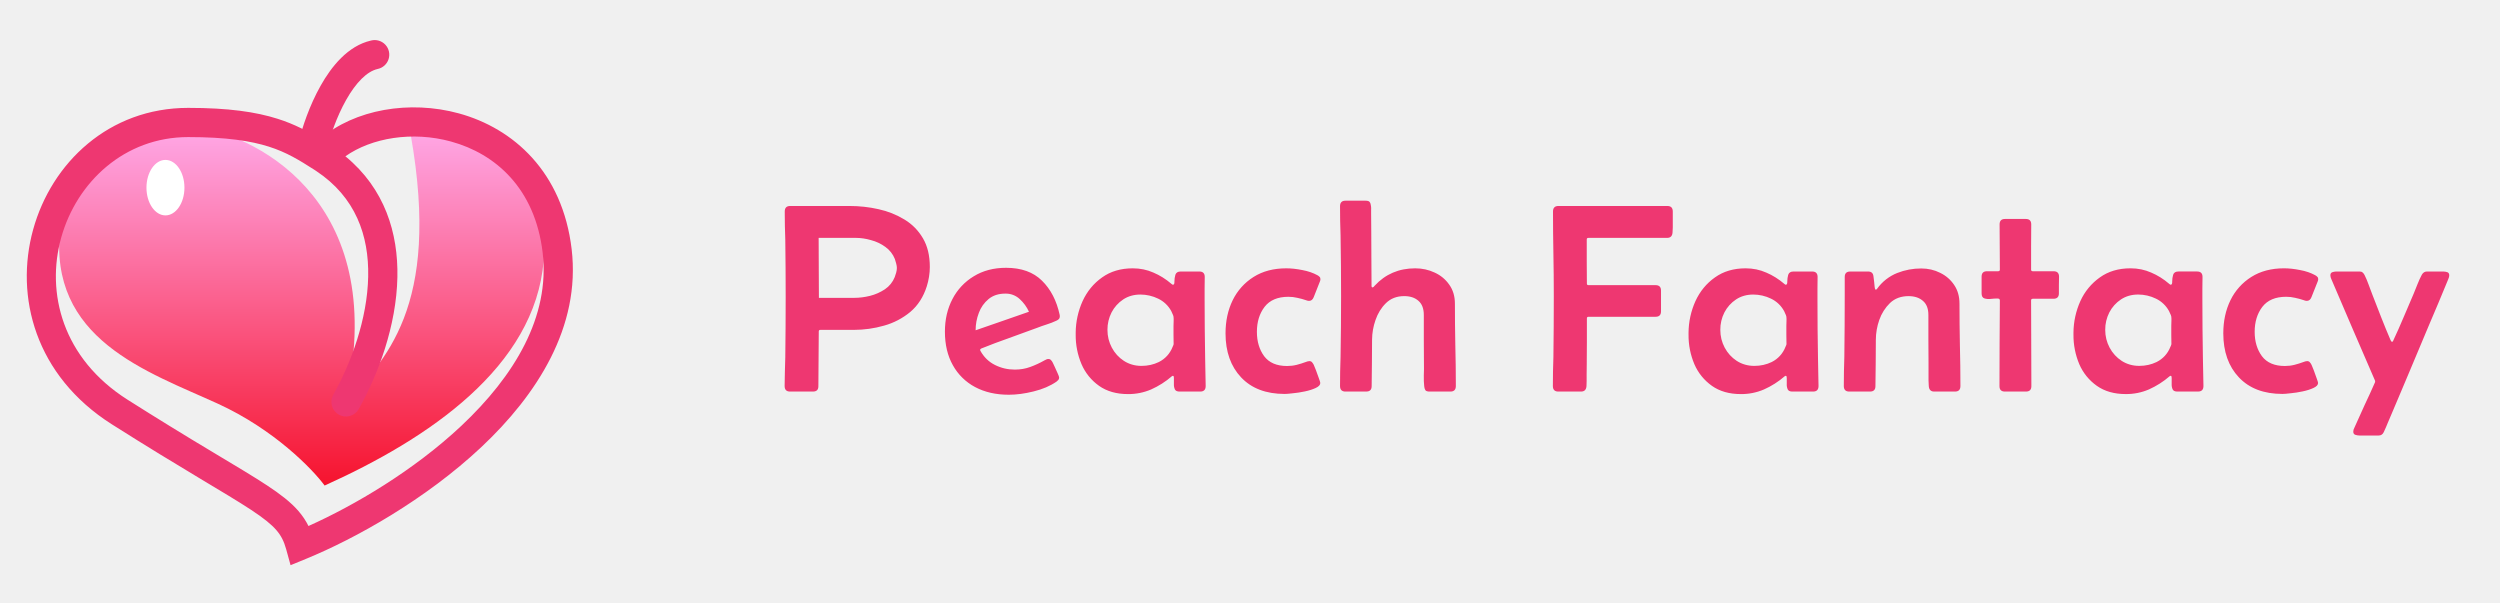
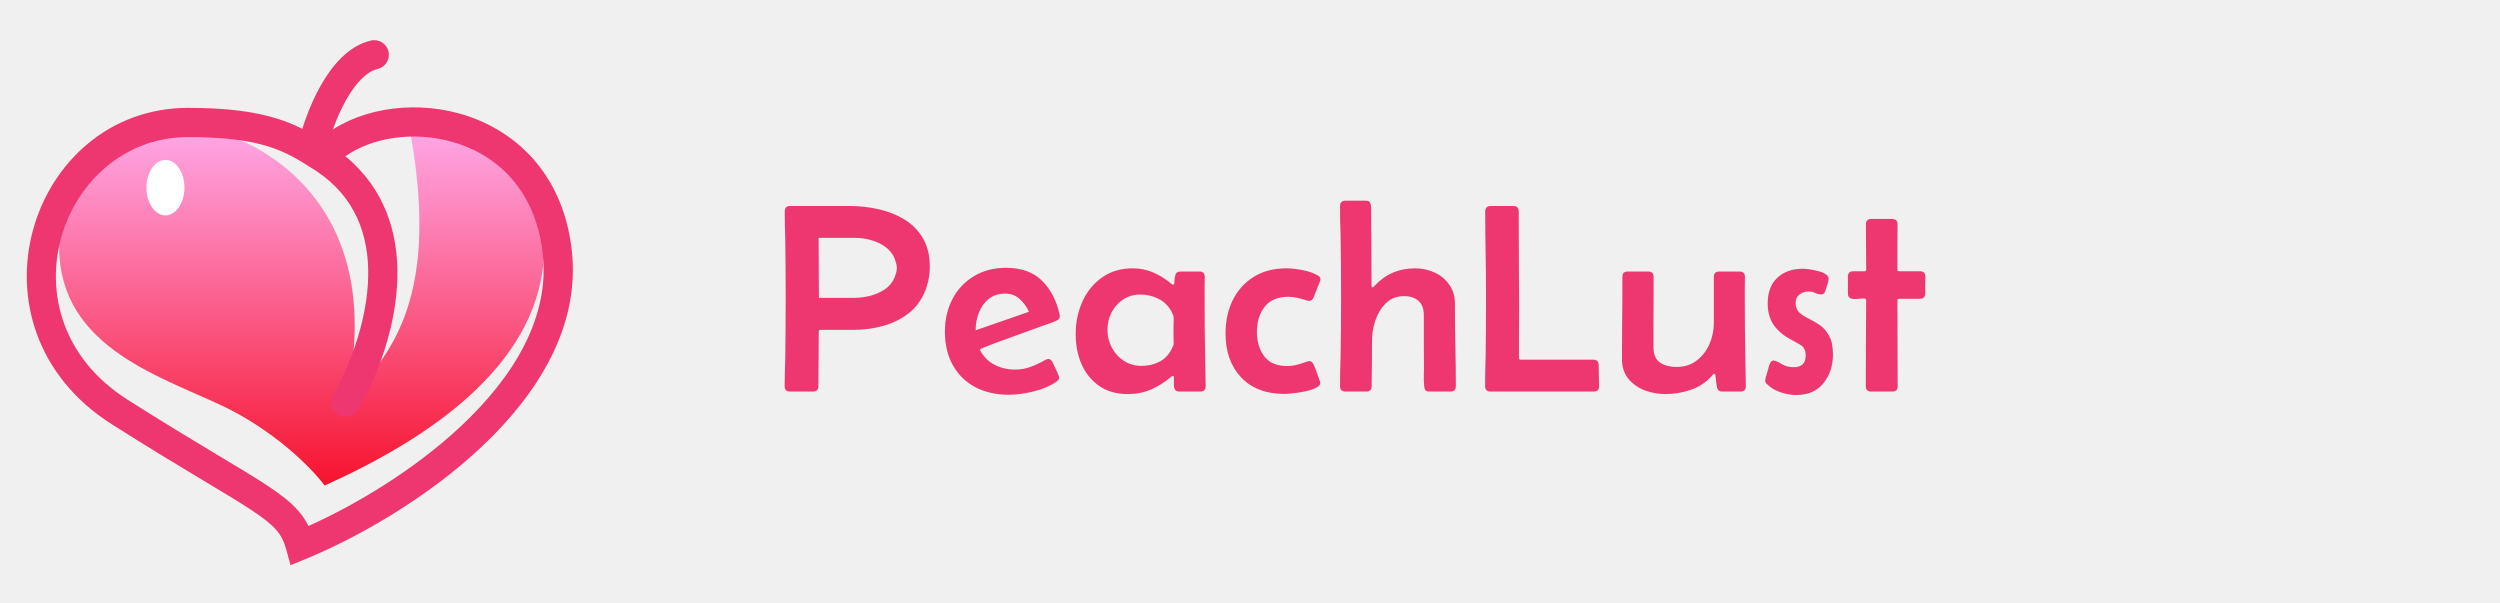
- <svg xmlns="http://www.w3.org/2000/svg" width="166" height="40" fill="none">
-   <path fill="url(#a)" d="M27.275 8.97c2.037 11.538-1.81 14.964-4.363 17.84C25.937 13.78 17.514 9.1 12.925 8.388c-2.683-.259-8.222.717-8.92 6.69-.873 7.466 5.817 9.6 10.471 11.732 3.724 1.707 6.27 4.331 7.079 5.43 6.884-3.103 13.962-7.854 14.544-14.932.465-5.662-4.784-8.306-7.466-8.92z" />
-   <path fill="#EE3771" d="M24.634 2.692a.97.97 0 1 1 .434 1.89c-.692.159-1.426.885-2.087 2.058-.631 1.12-1.062 2.405-1.259 3.233a.97.97 0 0 1-1.886-.449c.228-.962.716-2.426 1.456-3.737C22 4.43 23.09 3.046 24.634 2.692" />
-   <path fill="#EE3771" d="M21.26 9.225c2.293-1.974 5.954-2.587 9.202-1.698 3.632.994 6.89 3.891 7.496 9.022.609 5.158-2.31 9.67-5.991 13.132-3.702 3.48-8.352 6.075-11.662 7.433l-1.012.414-.29-1.054c-.15-.542-.341-.914-.653-1.274-.333-.385-.836-.792-1.68-1.348-.843-.556-1.954-1.216-3.474-2.128-1.512-.907-3.4-2.048-5.765-3.547C-2.76 21.715 1.984 7.163 12.495 7.163c2.663 0 4.492.265 5.94.725 1.144.363 2.016.838 2.825 1.337m8.69.173c-2.57-.704-5.275-.248-7.016.98 2.625 2.156 3.511 5.11 3.453 8.026-.064 3.225-1.274 6.464-2.576 8.774a.97.97 0 0 1-1.69-.952c1.2-2.127 2.271-5.051 2.327-7.861.055-2.725-.836-5.278-3.458-7.015l-.126-.082c-.998-.637-1.826-1.154-3.016-1.532-1.197-.38-2.812-.634-5.353-.634C4.033 9.102-.174 21.06 8.47 26.54a261 261 0 0 0 5.724 3.522c1.497.898 2.657 1.587 3.544 2.172.884.583 1.567 1.107 2.078 1.697.276.32.493.647.667.996 3.051-1.367 6.99-3.682 10.156-6.658 3.51-3.301 5.894-7.243 5.393-11.492-.505-4.275-3.141-6.573-6.082-7.378" />
-   <ellipse cx="10.986" cy="12.46" fill="#fff" rx="1.261" ry="1.842" />
-   <path fill="#EE3771" d="M52.107 14.047q0-.37.36-.37h3.947q.976 0 1.916.212a5.6 5.6 0 0 1 1.723.685q.772.466 1.23 1.248.457.774.457 1.908 0 .315-.053.65a4.5 4.5 0 0 1-.149.633q-.334 1.054-1.09 1.696a4.7 4.7 0 0 1-1.749.914 7.3 7.3 0 0 1-2.004.281h-2.223q-.106 0-.106.106l-.026 3.638q0 .352-.36.352h-1.521q-.36 0-.36-.37 0-.474.017-.948.017-.484.027-.958.026-2.004.026-4.026 0-1.89-.026-3.77a52 52 0 0 0-.027-.94 51 51 0 0 1-.009-.941m2.268 5.73h2.347q.51 0 1.046-.132a3.2 3.2 0 0 0 .993-.439 1.76 1.76 0 0 0 .65-.808q.052-.132.097-.3.044-.166.044-.307 0-.123-.044-.29a3 3 0 0 0-.088-.299 1.8 1.8 0 0 0-.633-.808 2.8 2.8 0 0 0-.95-.449q-.518-.15-1.019-.15h-2.46q.008.994.008 1.996.009.993.009 1.986m12.612 6.434q-1.283 0-2.24-.51a3.63 3.63 0 0 1-1.477-1.45q-.528-.94-.528-2.232 0-1.205.501-2.163a3.8 3.8 0 0 1 1.415-1.511q.914-.563 2.145-.563 1.52 0 2.382.853.87.852 1.177 2.267a.3.3 0 0 1 .01.088q0 .132-.071.202a.5.5 0 0 1-.167.106q-.3.141-.633.246-.335.105-.65.229-.924.343-1.855.676a41 41 0 0 0-1.846.695q-.07.035-.07.087 0 .026.018.062.351.633.966.94.615.308 1.319.308.554 0 1.028-.176.483-.175.95-.44.06-.034.122-.06a.3.3 0 0 1 .123-.027q.124 0 .185.079a.6.6 0 0 1 .114.167q.036.062.132.281.105.21.194.43.096.211.096.273a.24.24 0 0 1-.053.159.8.8 0 0 1-.123.114q-.623.43-1.52.65-.888.22-1.644.22m-2.206-4.28 1.776-.616 1.766-.615a2.6 2.6 0 0 0-.615-.844 1.35 1.35 0 0 0-.958-.36q-.667 0-1.107.36a2.14 2.14 0 0 0-.65.923q-.212.554-.212 1.152m10.116 4.236q-1.142 0-1.916-.545a3.4 3.4 0 0 1-1.168-1.441 4.9 4.9 0 0 1-.387-1.96v-.14a5.2 5.2 0 0 1 .457-2.084q.449-.976 1.292-1.573.843-.607 2.039-.607.739 0 1.371.282.642.271 1.195.747.061.06.106.061.105 0 .096-.22 0-.22.062-.439.07-.22.352-.22h1.239q.36 0 .36.36 0 .38-.009.756v.756q0 .967.01 1.943.016.975.026 1.942l.017.923q.018.457.018.923 0 .369-.36.369h-1.38q-.238 0-.308-.15a.8.8 0 0 1-.062-.369q.009-.21 0-.378a1 1 0 0 0-.008-.087q-.01-.062-.053-.062a.12.12 0 0 0-.07.026 5.552 5.552 0 0 1-1.38.879 3.8 3.8 0 0 1-1.539.308m.897-1.872q.624 0 1.151-.255a1.87 1.87 0 0 0 .914-1.002q.07-.15.07-.184 0-.308-.008-.616v-.606q0-.141.009-.308.008-.176-.01-.307a.7.7 0 0 0-.07-.185 4 4 0 0 0-.078-.176 1.94 1.94 0 0 0-.87-.826 2.7 2.7 0 0 0-1.178-.272q-.651 0-1.143.325a2.3 2.3 0 0 0-.773.861 2.5 2.5 0 0 0-.273 1.16q0 .633.29 1.178t.8.879q.519.334 1.169.334m11.145-.317q.123 0 .184.08a.7.7 0 0 1 .114.175q.035.071.14.343.107.272.194.536.097.264.097.317 0 .193-.308.334-.3.14-.72.228-.422.089-.8.123-.378.045-.536.044-1.855 0-2.892-1.098t-1.037-2.927q0-1.222.475-2.197a3.77 3.77 0 0 1 1.388-1.547q.906-.572 2.171-.572.492 0 1.064.115.57.105 1.002.342.087.045.14.106.062.053.062.158a.4.4 0 0 1-.044.176l-.404 1.02q-.098.245-.308.245a.5.5 0 0 1-.194-.043 5 5 0 0 0-.58-.159 2.5 2.5 0 0 0-.597-.07q-1.064 0-1.582.668-.51.668-.51 1.661 0 .958.483 1.617.492.65 1.52.65.335 0 .642-.078a6 6 0 0 0 .616-.194l.105-.035a.4.4 0 0 1 .115-.017M89.338 26q-.36 0-.36-.37 0-.482.008-.957.017-.483.027-.967a235 235 0 0 0 0-8.086 51 51 0 0 0-.027-.958 54 54 0 0 1-.008-.967q0-.369.36-.369h1.336q.21 0 .272.088.07.088.088.273.018.114.009.246a2 2 0 0 0 0 .255l.009 1.177q.008.879.008 1.767.01.88.01 1.766v.106q.008.08.06.079.045 0 .089-.044.044-.045.061-.07 1.064-1.152 2.69-1.152.694 0 1.292.282.597.272.966.8.379.527.378 1.265 0 1.363.027 2.733.035 1.372.035 2.734 0 .369-.36.369h-1.38q-.211 0-.281-.088a.6.6 0 0 1-.08-.272q-.035-.3-.026-.721.018-.43.009-.747-.009-.818-.009-1.626V20.91q0-.624-.352-.931-.35-.317-.949-.317-.738 0-1.213.466-.466.457-.694 1.125a4 4 0 0 0-.228 1.3q0 .774-.01 1.548l-.017 1.538q0 .36-.36.36zm13.781-11.953q0-.37.36-.37h7.234q.36 0 .36.37v.703q.009.36-.017.694-.027.352-.361.352h-5.229q-.106 0-.106.105v1.468q.009.73.009 1.46 0 .105.106.105h4.456q.36 0 .36.36v1.38q0 .36-.36.36h-4.456q-.106 0-.106.106v1.529q0 .756-.009 1.52-.008.36-.008.73.007.36-.009.72-.027.36-.361.361h-1.511q-.361 0-.361-.37 0-.482.009-.957.018-.483.027-.967.026-2.022.026-4.034 0-1.416-.026-2.813-.027-1.406-.027-2.812m12.472 12.12q-1.143 0-1.916-.545a3.4 3.4 0 0 1-1.169-1.441 4.9 4.9 0 0 1-.387-1.96v-.14a5.2 5.2 0 0 1 .457-2.084q.449-.976 1.292-1.573.844-.607 2.039-.607.738 0 1.371.282.641.271 1.196.747.061.06.105.061.105 0 .097-.22 0-.22.061-.439.07-.22.352-.22h1.239q.36 0 .36.36 0 .38-.008.756v.756q0 .967.008 1.943.018.975.027 1.942l.017.923q.018.457.018.923 0 .369-.36.369h-1.38q-.237 0-.308-.15a.8.8 0 0 1-.061-.369q.007-.21 0-.378a1 1 0 0 0-.009-.087q-.01-.062-.053-.062a.12.12 0 0 0-.07.026 5.54 5.54 0 0 1-1.38.879 3.8 3.8 0 0 1-1.538.308m.896-1.872q.624 0 1.152-.255a1.87 1.87 0 0 0 .914-1.002q.07-.15.07-.184 0-.308-.009-.616v-.606q0-.141.009-.308a1.7 1.7 0 0 0-.009-.307.7.7 0 0 0-.07-.185 4 4 0 0 0-.079-.176 1.94 1.94 0 0 0-.87-.826 2.7 2.7 0 0 0-1.178-.272q-.65 0-1.143.325a2.3 2.3 0 0 0-.773.861 2.5 2.5 0 0 0-.272 1.16q0 .633.29 1.178t.799.879q.52.334 1.169.334m7.55-6.267q.326 0 .36.317.027.176.044.351l.036.352a1 1 0 0 0 .017.105q.018.08.062.08.043 0 .079-.053a3.02 3.02 0 0 1 1.344-1.055 4.3 4.3 0 0 1 1.591-.299q.685 0 1.257.29.58.282.932.809.351.518.351 1.24 0 1.36.027 2.733.035 1.37.035 2.733 0 .369-.36.369h-1.38q-.334 0-.361-.36-.026-.378-.017-.756.009-.387 0-.765-.009-.809-.009-1.608v-1.6q0-.624-.36-.931-.361-.317-.958-.317-.748 0-1.231.457a2.9 2.9 0 0 0-.712 1.125 4 4 0 0 0-.228 1.31q0 .772-.009 1.547l-.018 1.538q0 .36-.36.36h-1.38q-.36 0-.36-.37 0-.49.009-.975.017-.492.026-.975.026-2.056.026-4.114V18.39q0-.36.361-.36zm8.754-.123q0-.756-.009-1.503-.009-.756-.009-1.503 0-.36.361-.36h1.38q.36 0 .36.36 0 .749-.009 1.503v1.503q0 .105.114.106h1.38q.361 0 .361.36 0 .272-.009.554v.553q0 .36-.36.36h-1.372q-.114 0-.114.106 0 1.425.009 2.848.009 1.424.009 2.848 0 .36-.361.36h-1.397q-.36 0-.36-.36 0-1.425.008-2.848.018-1.424.018-2.848 0-.132-.185-.123-.184 0-.421.027a1 1 0 0 1-.422-.035q-.185-.062-.185-.334V18.37q0-.36.36-.36h.739q.114 0 .114-.106m8.358 8.262q-1.142 0-1.916-.545a3.4 3.4 0 0 1-1.169-1.441 4.95 4.95 0 0 1-.386-1.96v-.14a5.2 5.2 0 0 1 .457-2.084 3.86 3.86 0 0 1 1.292-1.573q.843-.607 2.039-.607.738 0 1.371.282.642.271 1.195.747.061.06.106.061.105 0 .096-.22 0-.22.062-.439.07-.22.351-.22h1.24q.36 0 .36.36 0 .38-.009.756v.756q0 .967.009 1.943.018.975.026 1.942l.018.923q.018.457.018.923 0 .369-.361.369h-1.38q-.237 0-.307-.15a.8.8 0 0 1-.062-.369q.009-.21 0-.378a1 1 0 0 0-.009-.087q-.008-.062-.052-.062a.12.12 0 0 0-.071.026 5.58 5.58 0 0 1-1.379.879 3.8 3.8 0 0 1-1.539.308m.897-1.872q.624 0 1.151-.255a1.86 1.86 0 0 0 .914-1.002.7.7 0 0 0 .071-.184q0-.308-.009-.616v-.606q0-.141.009-.308a1.7 1.7 0 0 0-.009-.307.7.7 0 0 0-.07-.185 4 4 0 0 0-.08-.176 1.94 1.94 0 0 0-.87-.826 2.7 2.7 0 0 0-1.177-.272q-.651 0-1.143.325a2.3 2.3 0 0 0-.773.861 2.5 2.5 0 0 0-.273 1.16q0 .633.29 1.178t.8.879q.519.334 1.169.334m11.144-.317q.123 0 .185.08a.7.7 0 0 1 .114.175q.036.071.141.343.106.272.193.536.097.264.097.317 0 .193-.308.334-.299.14-.72.228-.423.089-.8.123-.378.045-.536.044-1.855 0-2.892-1.098t-1.037-2.927q0-1.222.475-2.197a3.77 3.77 0 0 1 1.388-1.547q.906-.572 2.171-.572.492 0 1.064.115.57.105 1.002.342.087.045.14.106.062.053.062.158a.4.4 0 0 1-.044.176l-.405 1.02q-.096.245-.307.245a.5.5 0 0 1-.194-.043 5 5 0 0 0-.58-.159 2.5 2.5 0 0 0-.597-.07q-1.064 0-1.582.668-.51.668-.51 1.661 0 .958.483 1.617.492.65 1.521.65.334 0 .641-.078a6 6 0 0 0 .616-.194l.105-.035a.4.4 0 0 1 .114-.017m3.472 4.94a.9.9 0 0 1-.264-.044q-.14-.045-.14-.21 0-.072.017-.133l.053-.123q.334-.764.686-1.52.36-.756.694-1.52v-.08l-1.459-3.375q-.73-1.687-1.45-3.384a.6.6 0 0 1-.062-.246q0-.166.132-.21a.9.9 0 0 1 .264-.045h1.538q.14 0 .202.062.07.052.132.167.149.3.264.624l.237.633q.307.764.598 1.538.299.764.624 1.52a1 1 0 0 1 .043.08q.027.043.062.043t.062-.044a44.06 44.06 0 0 0 .711-1.6q.326-.78.66-1.546.131-.307.255-.633.13-.334.29-.633.123-.21.334-.21h1.089q.132 0 .264.043.132.045.132.211 0 .105-.062.246a202 202 0 0 1-1.309 3.12q-.66 1.556-1.31 3.12-.272.66-.553 1.31-.273.66-.554 1.31-.141.324-.281.659-.132.335-.282.65-.105.22-.334.22z" />
+ <svg xmlns="http://www.w3.org/2000/svg" width="166" height="40" viewBox="0 0 166 40" fill="none">
+   <path d="M27.275 8.969C29.311 20.508 25.465 23.934 22.912 26.811C25.937 13.779 17.514 9.099 12.925 8.388C10.242 8.129 4.703 9.105 4.004 15.078C3.132 22.544 9.822 24.677 14.476 26.811C18.2 28.517 20.747 31.141 21.555 32.24C28.439 29.138 35.517 24.386 36.099 17.308C36.564 11.646 31.315 9.002 28.633 8.388L27.275 8.969Z" fill="url(#paint0_linear_17_12)" />
+   <path d="M24.634 2.691C25.156 2.572 25.677 2.898 25.796 3.42C25.916 3.941 25.59 4.462 25.068 4.581C24.376 4.74 23.642 5.467 22.981 6.64C22.35 7.759 21.919 9.044 21.722 9.872C21.598 10.393 21.075 10.715 20.555 10.591C20.034 10.467 19.712 9.945 19.836 9.424C20.064 8.462 20.552 6.998 21.292 5.687C22.001 4.43 23.091 3.046 24.634 2.691Z" fill="#EE3771" />
+   <path d="M21.26 9.224C23.553 7.25 27.214 6.638 30.462 7.527C34.094 8.521 37.352 11.418 37.958 16.548C38.567 21.706 35.649 26.218 31.967 29.68C28.265 33.161 23.615 35.755 20.305 37.113L19.293 37.528L19.002 36.474C18.853 35.932 18.662 35.559 18.35 35.199C18.017 34.814 17.514 34.407 16.67 33.851C15.828 33.295 14.716 32.635 13.196 31.723C11.684 30.816 9.795 29.675 7.431 28.176C-2.761 21.714 1.984 7.162 12.495 7.162C15.158 7.162 16.987 7.428 18.434 7.887C19.579 8.25 20.451 8.726 21.26 9.224ZM29.95 9.397C27.38 8.694 24.675 9.15 22.934 10.377C25.559 12.533 26.445 15.487 26.387 18.403C26.323 21.628 25.113 24.867 23.811 27.177C23.548 27.644 22.957 27.809 22.491 27.546C22.024 27.283 21.859 26.692 22.122 26.225C23.32 24.098 24.392 21.174 24.448 18.364C24.503 15.64 23.612 13.086 20.99 11.349L20.864 11.267C19.866 10.63 19.038 10.113 17.848 9.735C16.651 9.356 15.036 9.102 12.495 9.102C4.033 9.102 -0.174 21.058 8.47 26.539C10.814 28.025 12.688 29.157 14.194 30.06C15.691 30.959 16.851 31.648 17.738 32.232C18.622 32.816 19.305 33.34 19.816 33.929C20.092 34.248 20.309 34.576 20.483 34.926C23.534 33.558 27.474 31.243 30.639 28.267C34.15 24.966 36.533 21.024 36.032 16.776C35.527 12.5 32.891 10.202 29.95 9.397Z" fill="#EE3771" />
+   <ellipse cx="10.986" cy="12.46" rx="1.261" ry="1.842" fill="white" />
+   <path d="M52.107 14.047C52.107 13.801 52.227 13.678 52.468 13.678H56.414C57.065 13.678 57.703 13.748 58.33 13.889C58.963 14.029 59.537 14.258 60.053 14.574C60.568 14.885 60.978 15.301 61.283 15.822C61.588 16.338 61.74 16.974 61.74 17.73C61.74 17.94 61.723 18.157 61.688 18.38C61.652 18.597 61.602 18.808 61.538 19.013C61.315 19.716 60.952 20.281 60.448 20.709C59.944 21.131 59.361 21.436 58.699 21.623C58.043 21.811 57.375 21.904 56.695 21.904H54.472C54.401 21.904 54.366 21.939 54.366 22.01L54.34 25.648C54.34 25.883 54.22 26 53.98 26H52.459C52.219 26 52.099 25.877 52.099 25.631C52.099 25.314 52.105 24.998 52.116 24.682C52.128 24.359 52.137 24.04 52.143 23.724C52.16 22.388 52.169 21.046 52.169 19.698C52.169 18.439 52.16 17.182 52.143 15.928C52.137 15.617 52.128 15.304 52.116 14.987C52.11 14.671 52.107 14.357 52.107 14.047ZM54.375 19.777H56.722C57.062 19.777 57.41 19.733 57.768 19.645C58.131 19.552 58.462 19.405 58.761 19.206C59.06 19.001 59.276 18.731 59.411 18.398C59.446 18.31 59.478 18.21 59.508 18.099C59.537 17.987 59.552 17.885 59.552 17.791C59.552 17.709 59.537 17.612 59.508 17.501C59.478 17.384 59.449 17.284 59.42 17.202C59.285 16.868 59.074 16.599 58.787 16.394C58.506 16.189 58.19 16.039 57.838 15.945C57.492 15.846 57.152 15.796 56.818 15.796H54.357C54.363 16.458 54.366 17.123 54.366 17.791C54.372 18.453 54.375 19.115 54.375 19.777ZM66.987 26.211C66.132 26.211 65.385 26.041 64.746 25.701C64.113 25.361 63.621 24.878 63.27 24.251C62.918 23.624 62.742 22.88 62.742 22.019C62.742 21.216 62.909 20.495 63.243 19.856C63.577 19.218 64.049 18.714 64.658 18.345C65.268 17.97 65.982 17.782 66.803 17.782C67.816 17.782 68.61 18.066 69.185 18.635C69.765 19.203 70.157 19.959 70.362 20.902C70.368 20.92 70.371 20.949 70.371 20.99C70.371 21.078 70.348 21.145 70.301 21.192C70.26 21.233 70.204 21.269 70.134 21.298C69.935 21.392 69.724 21.474 69.501 21.544C69.278 21.614 69.061 21.69 68.851 21.773C68.235 22.001 67.617 22.227 66.996 22.449C66.375 22.666 65.76 22.898 65.15 23.144C65.103 23.167 65.08 23.196 65.08 23.231C65.08 23.249 65.086 23.27 65.098 23.293C65.332 23.715 65.654 24.028 66.064 24.233C66.475 24.439 66.914 24.541 67.383 24.541C67.752 24.541 68.095 24.482 68.411 24.365C68.733 24.248 69.05 24.102 69.36 23.926C69.401 23.902 69.442 23.882 69.483 23.864C69.524 23.847 69.565 23.838 69.606 23.838C69.689 23.838 69.75 23.864 69.791 23.917C69.838 23.964 69.876 24.02 69.905 24.084C69.929 24.125 69.973 24.219 70.037 24.365C70.107 24.506 70.172 24.649 70.231 24.796C70.295 24.936 70.327 25.027 70.327 25.068C70.327 25.133 70.31 25.186 70.274 25.227C70.239 25.268 70.198 25.306 70.151 25.341C69.735 25.628 69.228 25.845 68.631 25.991C68.039 26.138 67.491 26.211 66.987 26.211ZM64.781 21.931C65.373 21.726 65.965 21.52 66.557 21.315C67.148 21.11 67.737 20.905 68.323 20.7C68.177 20.378 67.972 20.097 67.708 19.856C67.45 19.616 67.131 19.496 66.75 19.496C66.305 19.496 65.936 19.616 65.643 19.856C65.35 20.097 65.133 20.404 64.992 20.779C64.852 21.148 64.781 21.532 64.781 21.931ZM74.897 26.167C74.136 26.167 73.497 25.985 72.981 25.622C72.466 25.259 72.076 24.778 71.812 24.181C71.555 23.577 71.426 22.924 71.426 22.221V22.08C71.438 21.342 71.59 20.648 71.883 19.997C72.182 19.347 72.612 18.822 73.175 18.424C73.737 18.02 74.417 17.817 75.214 17.817C75.706 17.817 76.163 17.911 76.585 18.099C77.013 18.28 77.411 18.529 77.78 18.846C77.821 18.887 77.856 18.907 77.886 18.907C77.956 18.907 77.988 18.834 77.982 18.688C77.982 18.541 78.003 18.395 78.044 18.248C78.091 18.102 78.208 18.028 78.395 18.028H79.635C79.875 18.028 79.995 18.148 79.995 18.389C79.995 18.641 79.992 18.893 79.986 19.145C79.986 19.396 79.986 19.648 79.986 19.9C79.986 20.545 79.989 21.192 79.995 21.843C80.007 22.493 80.016 23.141 80.022 23.785C80.027 24.09 80.033 24.398 80.039 24.708C80.051 25.013 80.057 25.32 80.057 25.631C80.057 25.877 79.936 26 79.696 26H78.316C78.158 26 78.056 25.95 78.009 25.851C77.962 25.745 77.941 25.622 77.947 25.481C77.953 25.341 77.953 25.215 77.947 25.104C77.947 25.086 77.944 25.057 77.939 25.016C77.933 24.975 77.915 24.954 77.886 24.954C77.862 24.954 77.839 24.963 77.815 24.98C77.798 24.998 77.78 25.013 77.763 25.024C77.353 25.37 76.91 25.648 76.436 25.859C75.961 26.064 75.448 26.167 74.897 26.167ZM75.794 24.295C76.21 24.295 76.594 24.21 76.945 24.04C77.303 23.864 77.581 23.589 77.78 23.214C77.792 23.19 77.818 23.132 77.859 23.038C77.906 22.939 77.93 22.877 77.93 22.854C77.93 22.648 77.927 22.443 77.921 22.238C77.921 22.033 77.921 21.831 77.921 21.632C77.921 21.538 77.924 21.436 77.93 21.324C77.936 21.207 77.933 21.105 77.921 21.017C77.915 20.976 77.892 20.914 77.851 20.832C77.815 20.75 77.789 20.691 77.772 20.656C77.566 20.287 77.276 20.012 76.901 19.83C76.526 19.648 76.134 19.558 75.724 19.558C75.29 19.558 74.909 19.666 74.581 19.883C74.253 20.1 73.995 20.387 73.808 20.744C73.626 21.096 73.535 21.482 73.535 21.904C73.535 22.326 73.632 22.719 73.825 23.082C74.019 23.445 74.285 23.738 74.625 23.961C74.971 24.184 75.36 24.295 75.794 24.295ZM86.939 23.979C87.02 23.979 87.082 24.005 87.123 24.058C87.17 24.11 87.208 24.169 87.237 24.233C87.261 24.28 87.308 24.395 87.378 24.576C87.448 24.758 87.513 24.936 87.571 25.112C87.636 25.288 87.668 25.394 87.668 25.429C87.668 25.558 87.565 25.669 87.36 25.763C87.161 25.856 86.921 25.933 86.64 25.991C86.358 26.05 86.092 26.091 85.84 26.114C85.588 26.144 85.409 26.158 85.304 26.158C84.067 26.158 83.103 25.792 82.412 25.06C81.721 24.327 81.375 23.352 81.375 22.133C81.375 21.318 81.533 20.586 81.85 19.936C82.172 19.285 82.635 18.77 83.238 18.389C83.842 18.008 84.565 17.817 85.409 17.817C85.737 17.817 86.092 17.855 86.473 17.932C86.853 18.002 87.188 18.116 87.475 18.274C87.533 18.304 87.58 18.339 87.615 18.38C87.656 18.415 87.677 18.468 87.677 18.538C87.677 18.597 87.662 18.655 87.633 18.714L87.228 19.733C87.164 19.898 87.061 19.98 86.921 19.98C86.862 19.98 86.798 19.965 86.728 19.936C86.534 19.871 86.341 19.818 86.147 19.777C85.954 19.73 85.755 19.707 85.55 19.707C84.841 19.707 84.314 19.93 83.968 20.375C83.628 20.82 83.458 21.374 83.458 22.036C83.458 22.675 83.619 23.214 83.941 23.653C84.269 24.087 84.776 24.304 85.462 24.304C85.685 24.304 85.898 24.277 86.103 24.225C86.309 24.172 86.514 24.107 86.719 24.031C86.754 24.02 86.789 24.008 86.824 23.996C86.859 23.984 86.897 23.979 86.939 23.979ZM89.338 26C89.098 26 88.978 25.877 88.978 25.631C88.978 25.309 88.981 24.989 88.986 24.673C88.998 24.351 89.007 24.028 89.013 23.706C89.024 23.032 89.033 22.358 89.039 21.685C89.045 21.011 89.048 20.337 89.048 19.663C89.048 18.989 89.045 18.315 89.039 17.642C89.033 16.968 89.024 16.294 89.013 15.62C89.007 15.298 88.998 14.979 88.986 14.662C88.981 14.34 88.978 14.018 88.978 13.695C88.978 13.449 89.098 13.326 89.338 13.326H90.674C90.814 13.326 90.905 13.355 90.946 13.414C90.993 13.473 91.022 13.563 91.034 13.687C91.046 13.763 91.049 13.845 91.043 13.933C91.037 14.021 91.037 14.105 91.043 14.188L91.052 15.365C91.058 15.951 91.061 16.54 91.061 17.132C91.066 17.718 91.069 18.307 91.069 18.898C91.069 18.91 91.069 18.945 91.069 19.004C91.075 19.057 91.096 19.083 91.131 19.083C91.16 19.083 91.189 19.068 91.219 19.039C91.248 19.01 91.269 18.986 91.28 18.969C91.989 18.201 92.886 17.817 93.97 17.817C94.433 17.817 94.863 17.911 95.262 18.099C95.66 18.28 95.982 18.547 96.228 18.898C96.481 19.25 96.606 19.672 96.606 20.164C96.606 21.072 96.615 21.983 96.633 22.898C96.656 23.811 96.668 24.723 96.668 25.631C96.668 25.877 96.548 26 96.308 26H94.928C94.787 26 94.693 25.971 94.647 25.912C94.606 25.854 94.579 25.763 94.567 25.64C94.544 25.44 94.535 25.2 94.541 24.919C94.553 24.632 94.556 24.383 94.55 24.172C94.544 23.627 94.541 23.085 94.541 22.546C94.541 22.001 94.541 21.456 94.541 20.911C94.541 20.495 94.424 20.185 94.189 19.98C93.955 19.769 93.639 19.663 93.24 19.663C92.748 19.663 92.344 19.818 92.027 20.129C91.717 20.434 91.485 20.809 91.333 21.254C91.181 21.699 91.105 22.133 91.105 22.555C91.105 23.07 91.102 23.586 91.096 24.102C91.09 24.611 91.084 25.124 91.078 25.64C91.078 25.88 90.958 26 90.718 26H89.338ZM98.619 14.047C98.619 13.801 98.739 13.678 98.98 13.678H100.482C100.723 13.678 100.843 13.798 100.843 14.038C100.843 15.087 100.846 16.136 100.852 17.185C100.863 18.233 100.869 19.282 100.869 20.331C100.869 20.899 100.866 21.474 100.86 22.054C100.86 22.628 100.86 23.202 100.86 23.776C100.86 23.847 100.896 23.882 100.966 23.882H105.791C106.025 23.882 106.146 23.999 106.151 24.233L106.178 25.631C106.189 25.877 106.069 26 105.817 26H98.971C98.731 26 98.61 25.877 98.61 25.631C98.61 25.309 98.613 24.989 98.619 24.673C98.631 24.351 98.64 24.028 98.645 23.706C98.663 22.358 98.672 21.014 98.672 19.672C98.672 18.729 98.663 17.791 98.645 16.859C98.628 15.922 98.619 14.984 98.619 14.047ZM114.36 26C114.155 26 114.035 25.895 114 25.684C113.982 25.566 113.965 25.449 113.947 25.332C113.936 25.209 113.924 25.089 113.912 24.972C113.912 24.954 113.906 24.925 113.895 24.884C113.883 24.837 113.862 24.814 113.833 24.814C113.81 24.814 113.783 24.828 113.754 24.857C113.73 24.881 113.713 24.901 113.701 24.919C113.314 25.364 112.843 25.684 112.286 25.877C111.735 26.07 111.17 26.167 110.59 26.167C110.115 26.167 109.655 26.085 109.21 25.921C108.771 25.751 108.407 25.493 108.12 25.148C107.839 24.802 107.698 24.362 107.698 23.829C107.698 23.149 107.701 22.47 107.707 21.79C107.719 21.105 107.725 20.425 107.725 19.751V18.389C107.725 18.148 107.845 18.028 108.085 18.028H109.438C109.679 18.028 109.799 18.148 109.799 18.389V19.769C109.799 20.319 109.796 20.873 109.79 21.43C109.784 21.986 109.784 22.543 109.79 23.1C109.802 23.562 109.951 23.891 110.238 24.084C110.531 24.271 110.889 24.365 111.311 24.365C111.838 24.365 112.286 24.225 112.655 23.943C113.024 23.662 113.306 23.302 113.499 22.862C113.698 22.417 113.798 21.954 113.798 21.474V18.389C113.798 18.148 113.918 18.028 114.158 18.028H115.503C115.743 18.028 115.863 18.148 115.863 18.389C115.863 18.641 115.86 18.893 115.854 19.145C115.854 19.396 115.854 19.648 115.854 19.9C115.854 20.545 115.857 21.192 115.863 21.843C115.875 22.493 115.884 23.141 115.89 23.785C115.896 24.09 115.901 24.398 115.907 24.708C115.919 25.013 115.925 25.32 115.925 25.631C115.925 25.877 115.805 26 115.564 26H114.36ZM119.265 26.229C118.931 26.229 118.582 26.167 118.219 26.044C117.855 25.921 117.554 25.736 117.313 25.49C117.243 25.42 117.208 25.344 117.208 25.262C117.208 25.227 117.226 25.139 117.261 24.998C117.302 24.852 117.346 24.702 117.393 24.55C117.439 24.398 117.469 24.298 117.48 24.251C117.504 24.181 117.536 24.113 117.577 24.049C117.618 23.979 117.683 23.943 117.771 23.943C117.882 23.943 118.055 24.017 118.289 24.163C118.523 24.31 118.793 24.383 119.098 24.383C119.631 24.383 119.897 24.125 119.897 23.609C119.897 23.275 119.789 23.044 119.572 22.915C119.361 22.786 119.133 22.657 118.887 22.528C118.395 22.265 118.02 21.942 117.762 21.561C117.504 21.181 117.375 20.706 117.375 20.138C117.375 19.417 117.586 18.855 118.008 18.45C118.436 18.046 119.004 17.844 119.713 17.844C119.801 17.844 119.936 17.855 120.117 17.879C120.305 17.902 120.498 17.94 120.697 17.993C120.896 18.04 121.066 18.107 121.207 18.195C121.348 18.277 121.418 18.377 121.418 18.494C121.418 18.605 121.395 18.729 121.348 18.863C121.301 18.992 121.263 19.112 121.233 19.224C121.21 19.3 121.178 19.373 121.137 19.443C121.096 19.514 121.025 19.549 120.926 19.549C120.803 19.549 120.671 19.517 120.53 19.452C120.39 19.388 120.237 19.355 120.073 19.355C119.851 19.355 119.654 19.423 119.484 19.558C119.314 19.686 119.229 19.871 119.229 20.111C119.229 20.387 119.312 20.601 119.476 20.753C119.646 20.905 119.854 21.04 120.1 21.157C120.346 21.274 120.592 21.418 120.838 21.588C121.084 21.758 121.289 21.995 121.453 22.3C121.623 22.599 121.708 23.012 121.708 23.539C121.708 24.289 121.497 24.925 121.075 25.446C120.659 25.968 120.056 26.229 119.265 26.229ZM123.914 17.905C123.914 17.401 123.911 16.9 123.905 16.402C123.899 15.898 123.896 15.398 123.896 14.899C123.896 14.659 124.017 14.539 124.257 14.539H125.637C125.877 14.539 125.997 14.659 125.997 14.899C125.997 15.398 125.994 15.898 125.988 16.402C125.988 16.9 125.988 17.401 125.988 17.905C125.988 17.976 126.026 18.011 126.103 18.011H127.482C127.723 18.011 127.843 18.131 127.843 18.371C127.843 18.553 127.84 18.737 127.834 18.925C127.834 19.106 127.834 19.291 127.834 19.479C127.834 19.719 127.714 19.839 127.474 19.839H126.103C126.026 19.839 125.988 19.874 125.988 19.944C125.988 20.894 125.991 21.843 125.997 22.792C126.003 23.741 126.006 24.69 126.006 25.64C126.006 25.88 125.886 26 125.646 26H124.248C124.008 26 123.888 25.88 123.888 25.64C123.888 24.69 123.891 23.741 123.896 22.792C123.908 21.843 123.914 20.894 123.914 19.944C123.914 19.856 123.853 19.815 123.729 19.821C123.606 19.821 123.466 19.83 123.308 19.848C123.149 19.865 123.009 19.854 122.886 19.812C122.763 19.771 122.701 19.66 122.701 19.479V18.371C122.701 18.131 122.821 18.011 123.062 18.011H123.8C123.876 18.011 123.914 17.976 123.914 17.905Z" fill="#EE3771" />
  <defs>
-     <linearGradient id="a" x1="20.027" x2="20.027" y1="8.351" y2="32.24" gradientUnits="userSpaceOnUse">
+     <linearGradient id="paint0_linear_17_12" x1="20.027" y1="8.351" x2="20.027" y2="32.24" gradientUnits="userSpaceOnUse">
      <stop stop-color="#FFA9E8" />
      <stop offset="1" stop-color="#F6132E" />
    </linearGradient>
  </defs>
</svg>
